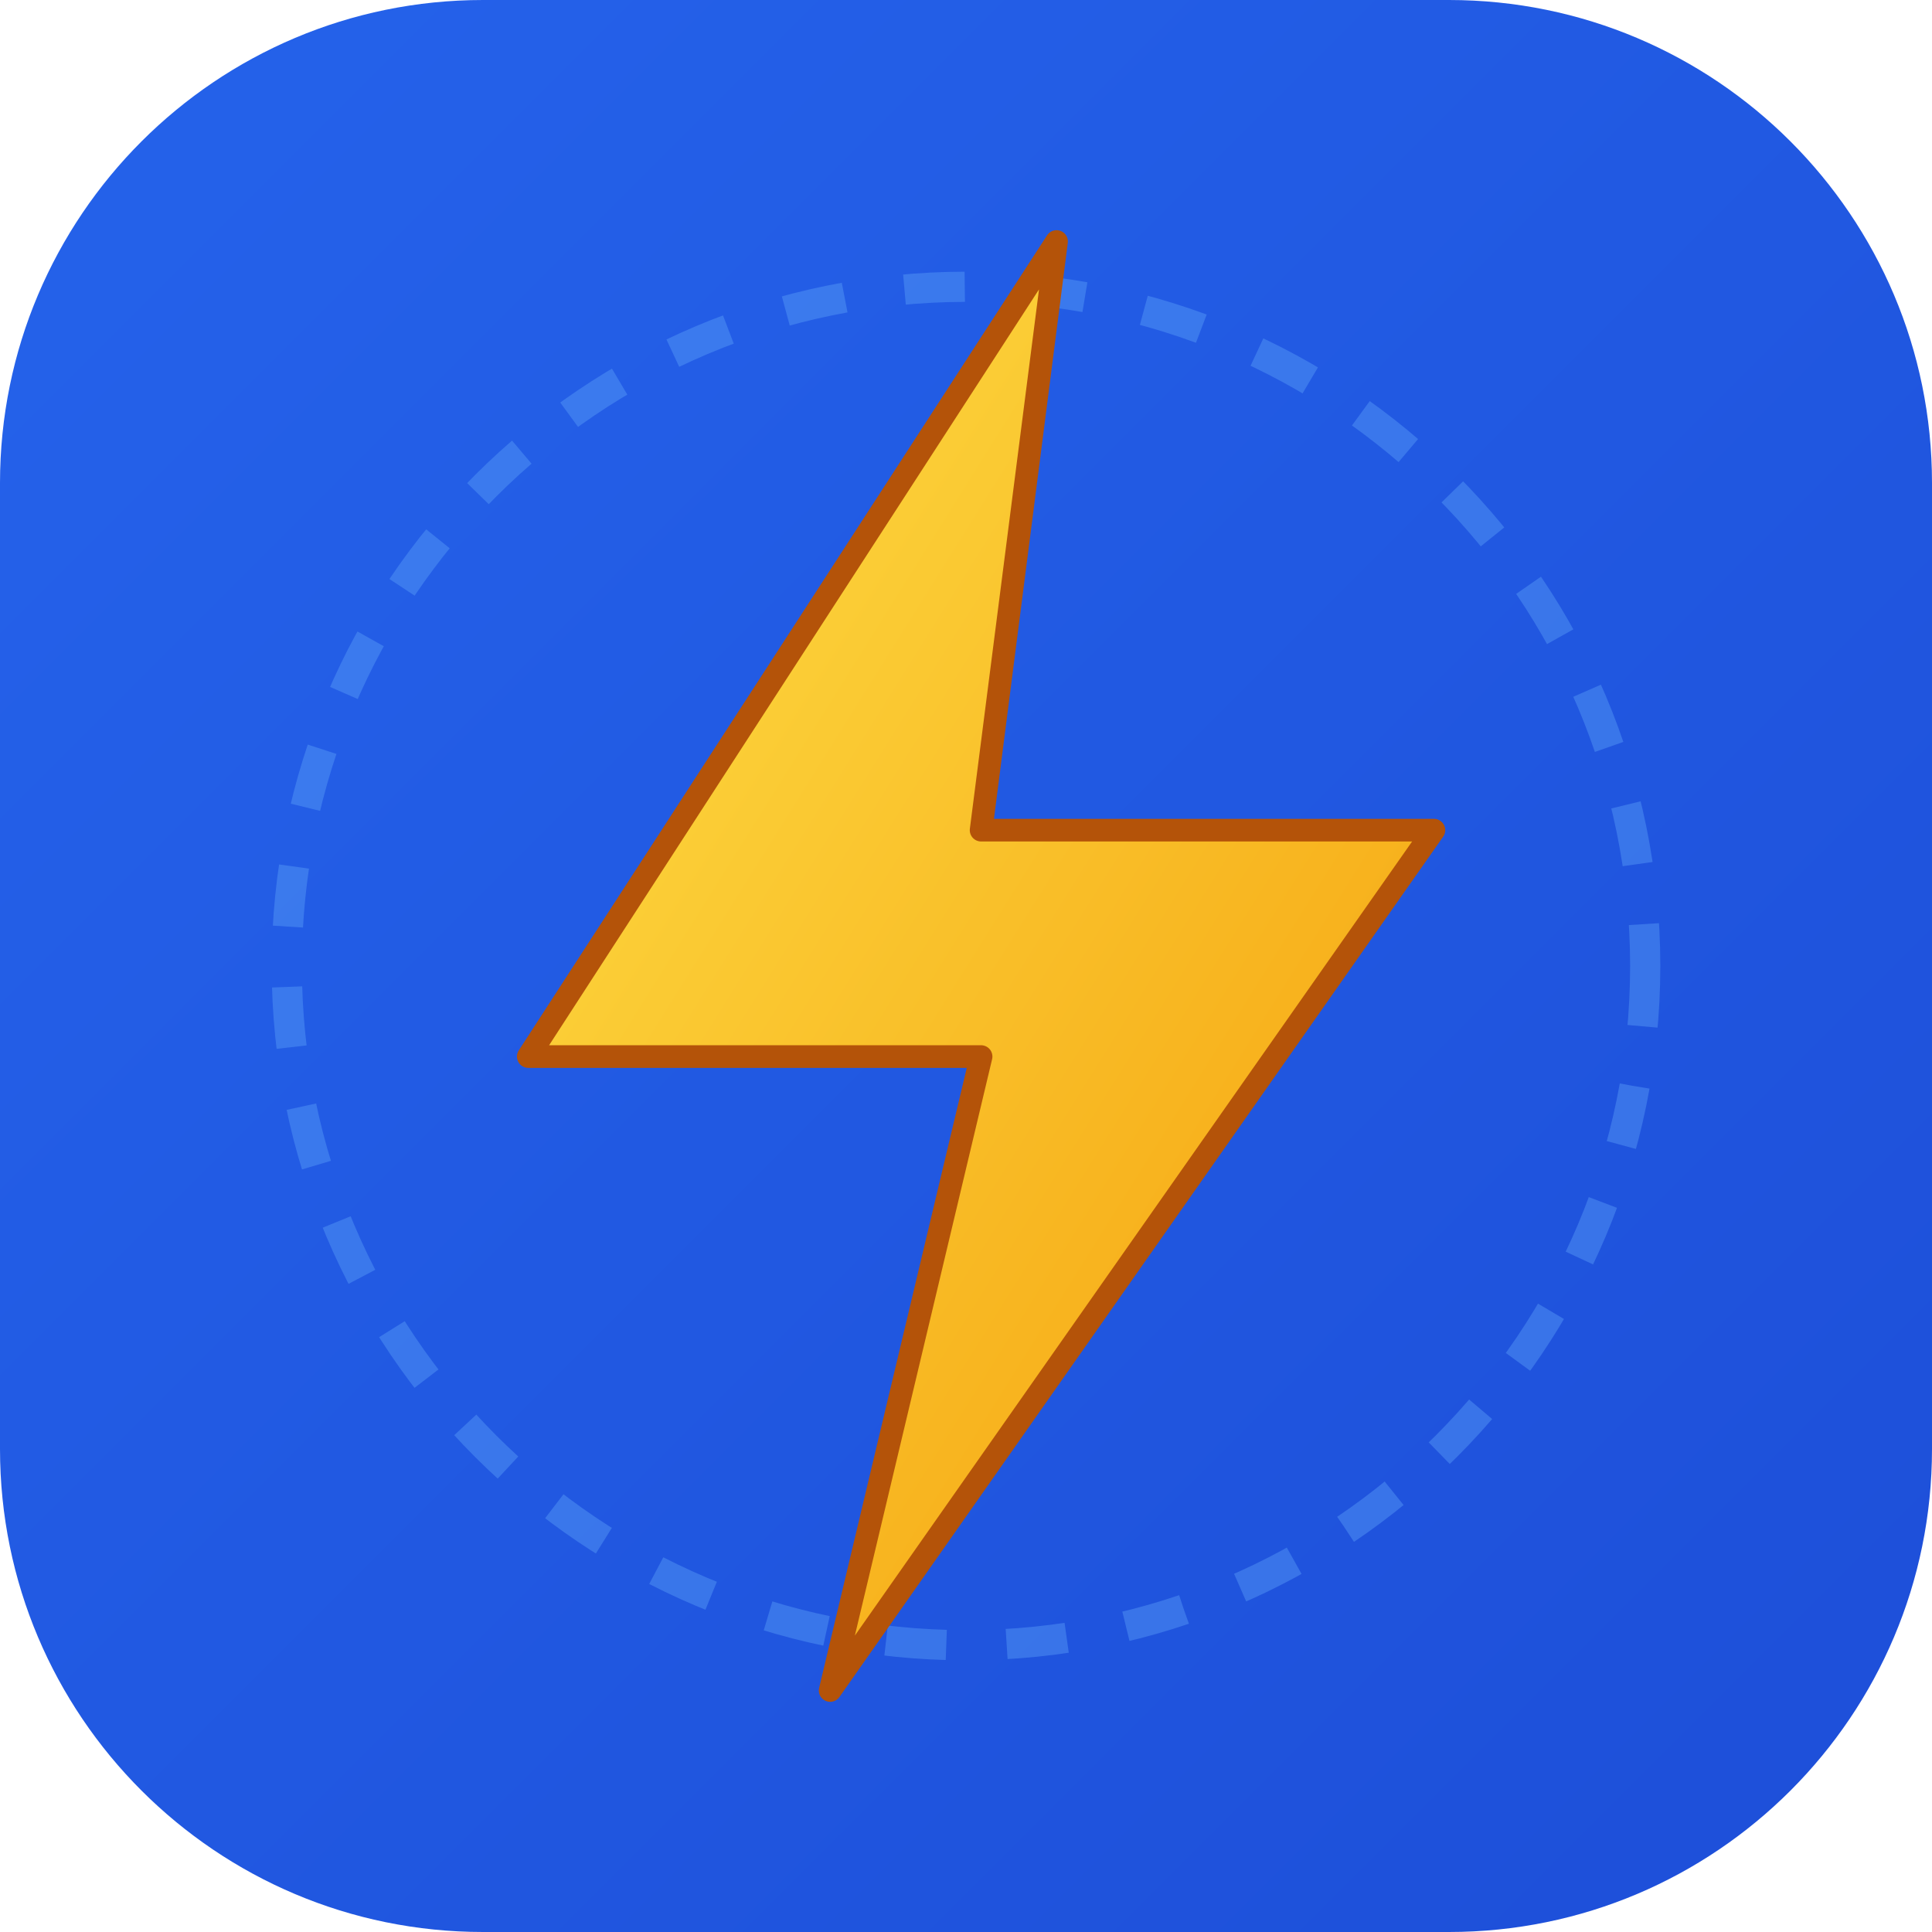
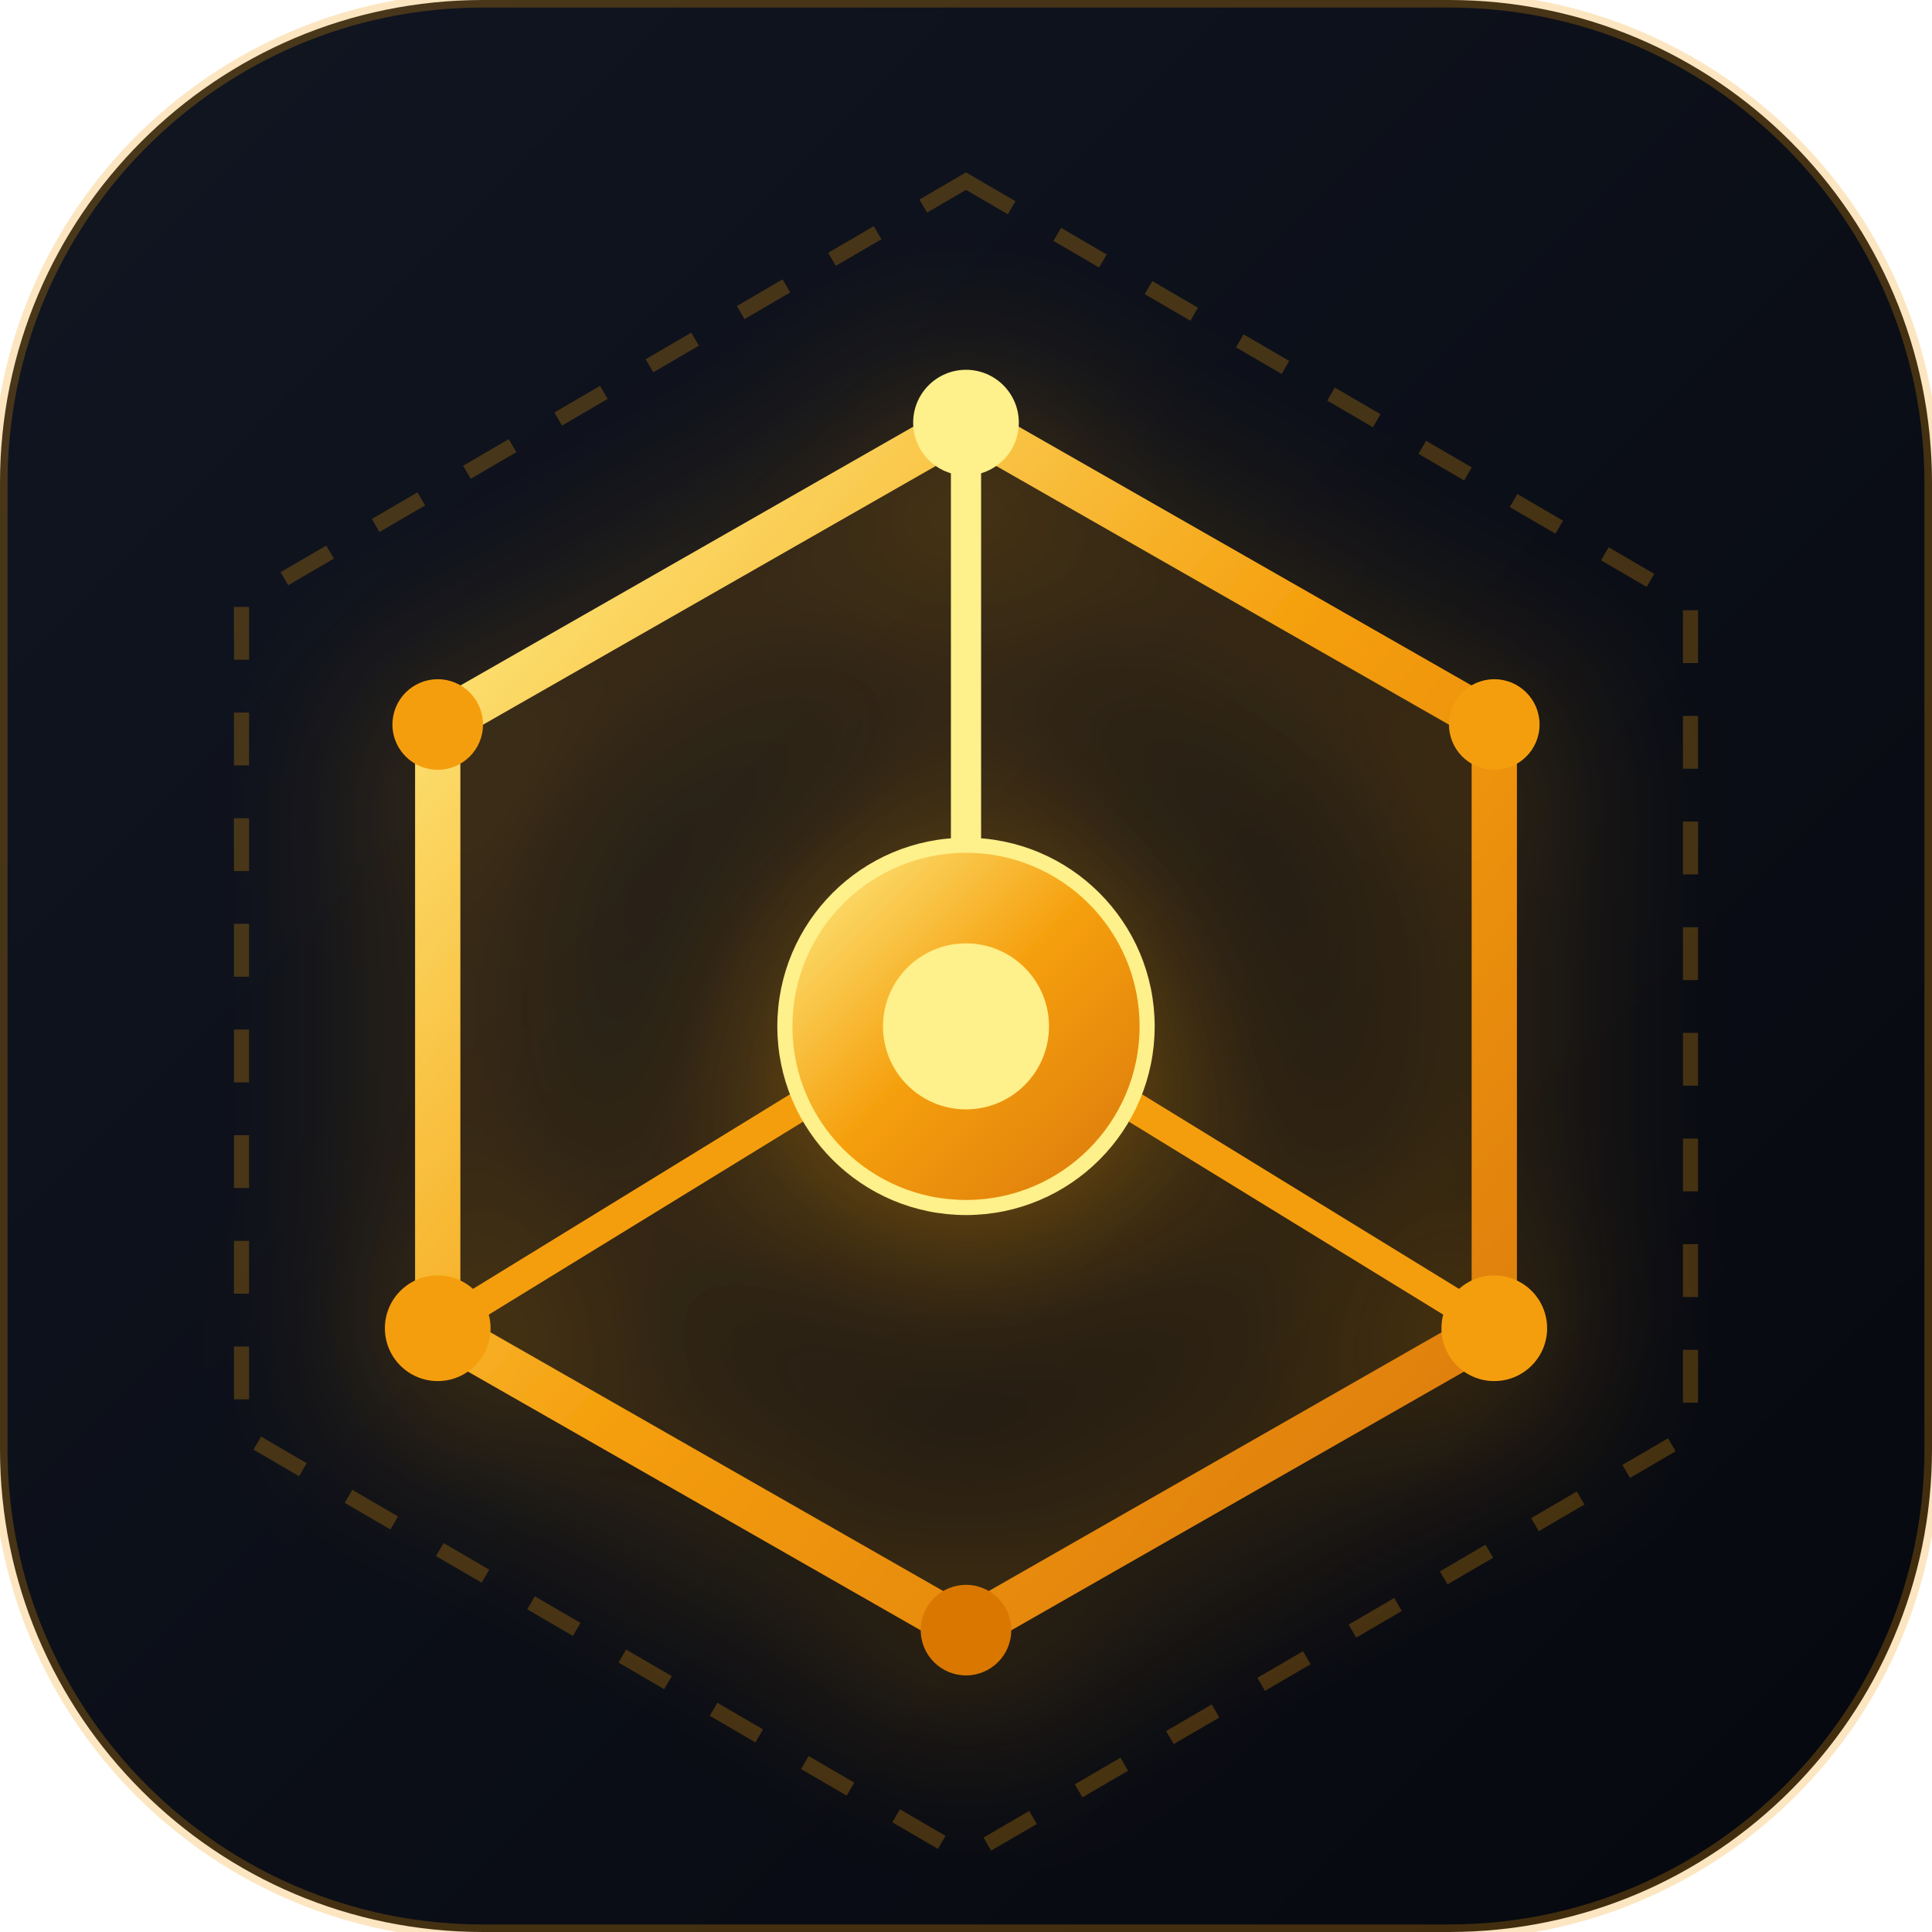
<svg xmlns="http://www.w3.org/2000/svg" viewBox="0 0 512 512" width="512" height="512">
  <defs>
-     <linearGradient id="bg" x1="0%" y1="0%" x2="100%" y2="100%">
-       <stop offset="0%" stop-color="#2563EB" />
-       <stop offset="100%" stop-color="#1D4ED8" />
+     <linearGradient id="bgObsidian" x1="0%" y1="0%" x2="100%" y2="100%">
+       <stop offset="0%" stop-color="#111622" />
+       <stop offset="100%" stop-color="#06080E" />
    </linearGradient>
-     <linearGradient id="bolt" x1="0%" y1="0%" x2="100%" y2="100%">
-       <stop offset="0%" stop-color="#FDE047" />
-       <stop offset="100%" stop-color="#F59E0B" />
+     <linearGradient id="synapseGold" x1="0%" y1="0%" x2="100%" y2="100%">
+       <stop offset="0%" stop-color="#FEF08A" />
+       <stop offset="50%" stop-color="#F59E0B" />
+       <stop offset="100%" stop-color="#D97706" />
    </linearGradient>
+     <filter id="coreGlow" x="-30%" y="-30%" width="160%" height="160%">
+       <feDropShadow dx="0" dy="8" stdDeviation="24" flood-color="#F59E0B" flood-opacity="0.45" />
+     </filter>
  </defs>
-   <rect width="512" height="512" rx="128" fill="url(#bg)" />
-   <circle cx="256" cy="256" r="180" fill="none" stroke="#60A5FA" stroke-width="8" stroke-dasharray="16,16" opacity="0.4" />
-   <path d="M 280 64 L 140 280 L 260 280 L 220 448 L 380 220 L 260 220 Z" fill="url(#bolt)" stroke="#B45309" stroke-width="6" stroke-linejoin="round" />
+   <rect width="512" height="512" rx="128" fill="url(#bgObsidian)" stroke="rgba(245, 158, 11, 0.25)" stroke-width="4" />
+   <polygon points="256,48 448,160 448,380 256,492 64,380 64,160" fill="none" stroke="#F59E0B" stroke-width="4" stroke-dasharray="14,14" opacity="0.25" />
+   <g filter="url(#coreGlow)">
+     <polygon points="256,112 396,192 396,352 256,432 116,352 116,192" fill="rgba(245, 158, 11, 0.08)" stroke="url(#synapseGold)" stroke-width="12" stroke-linejoin="round" />
+     <line x1="256" y1="112" x2="256" y2="230" stroke="#FEF08A" stroke-width="8" stroke-linecap="round" />
+     <line x1="396" y1="352" x2="295" y2="290" stroke="#F59E0B" stroke-width="8" stroke-linecap="round" />
+     <line x1="116" y1="352" x2="217" y2="290" stroke="#F59E0B" stroke-width="8" stroke-linecap="round" />
+     <circle cx="256" cy="112" r="14" fill="#FEF08A" />
+     <circle cx="396" cy="192" r="12" fill="#F59E0B" />
+     <circle cx="396" cy="352" r="14" fill="#F59E0B" />
+     <circle cx="256" cy="432" r="12" fill="#D97706" />
+     <circle cx="116" cy="352" r="14" fill="#F59E0B" />
+     <circle cx="116" cy="192" r="12" fill="#F59E0B" />
+     <circle cx="256" cy="272" r="48" fill="url(#synapseGold)" stroke="#FEF08A" stroke-width="4" />
+     <circle cx="256" cy="272" r="22" fill="#FEF08A" />
+   </g>
</svg>
